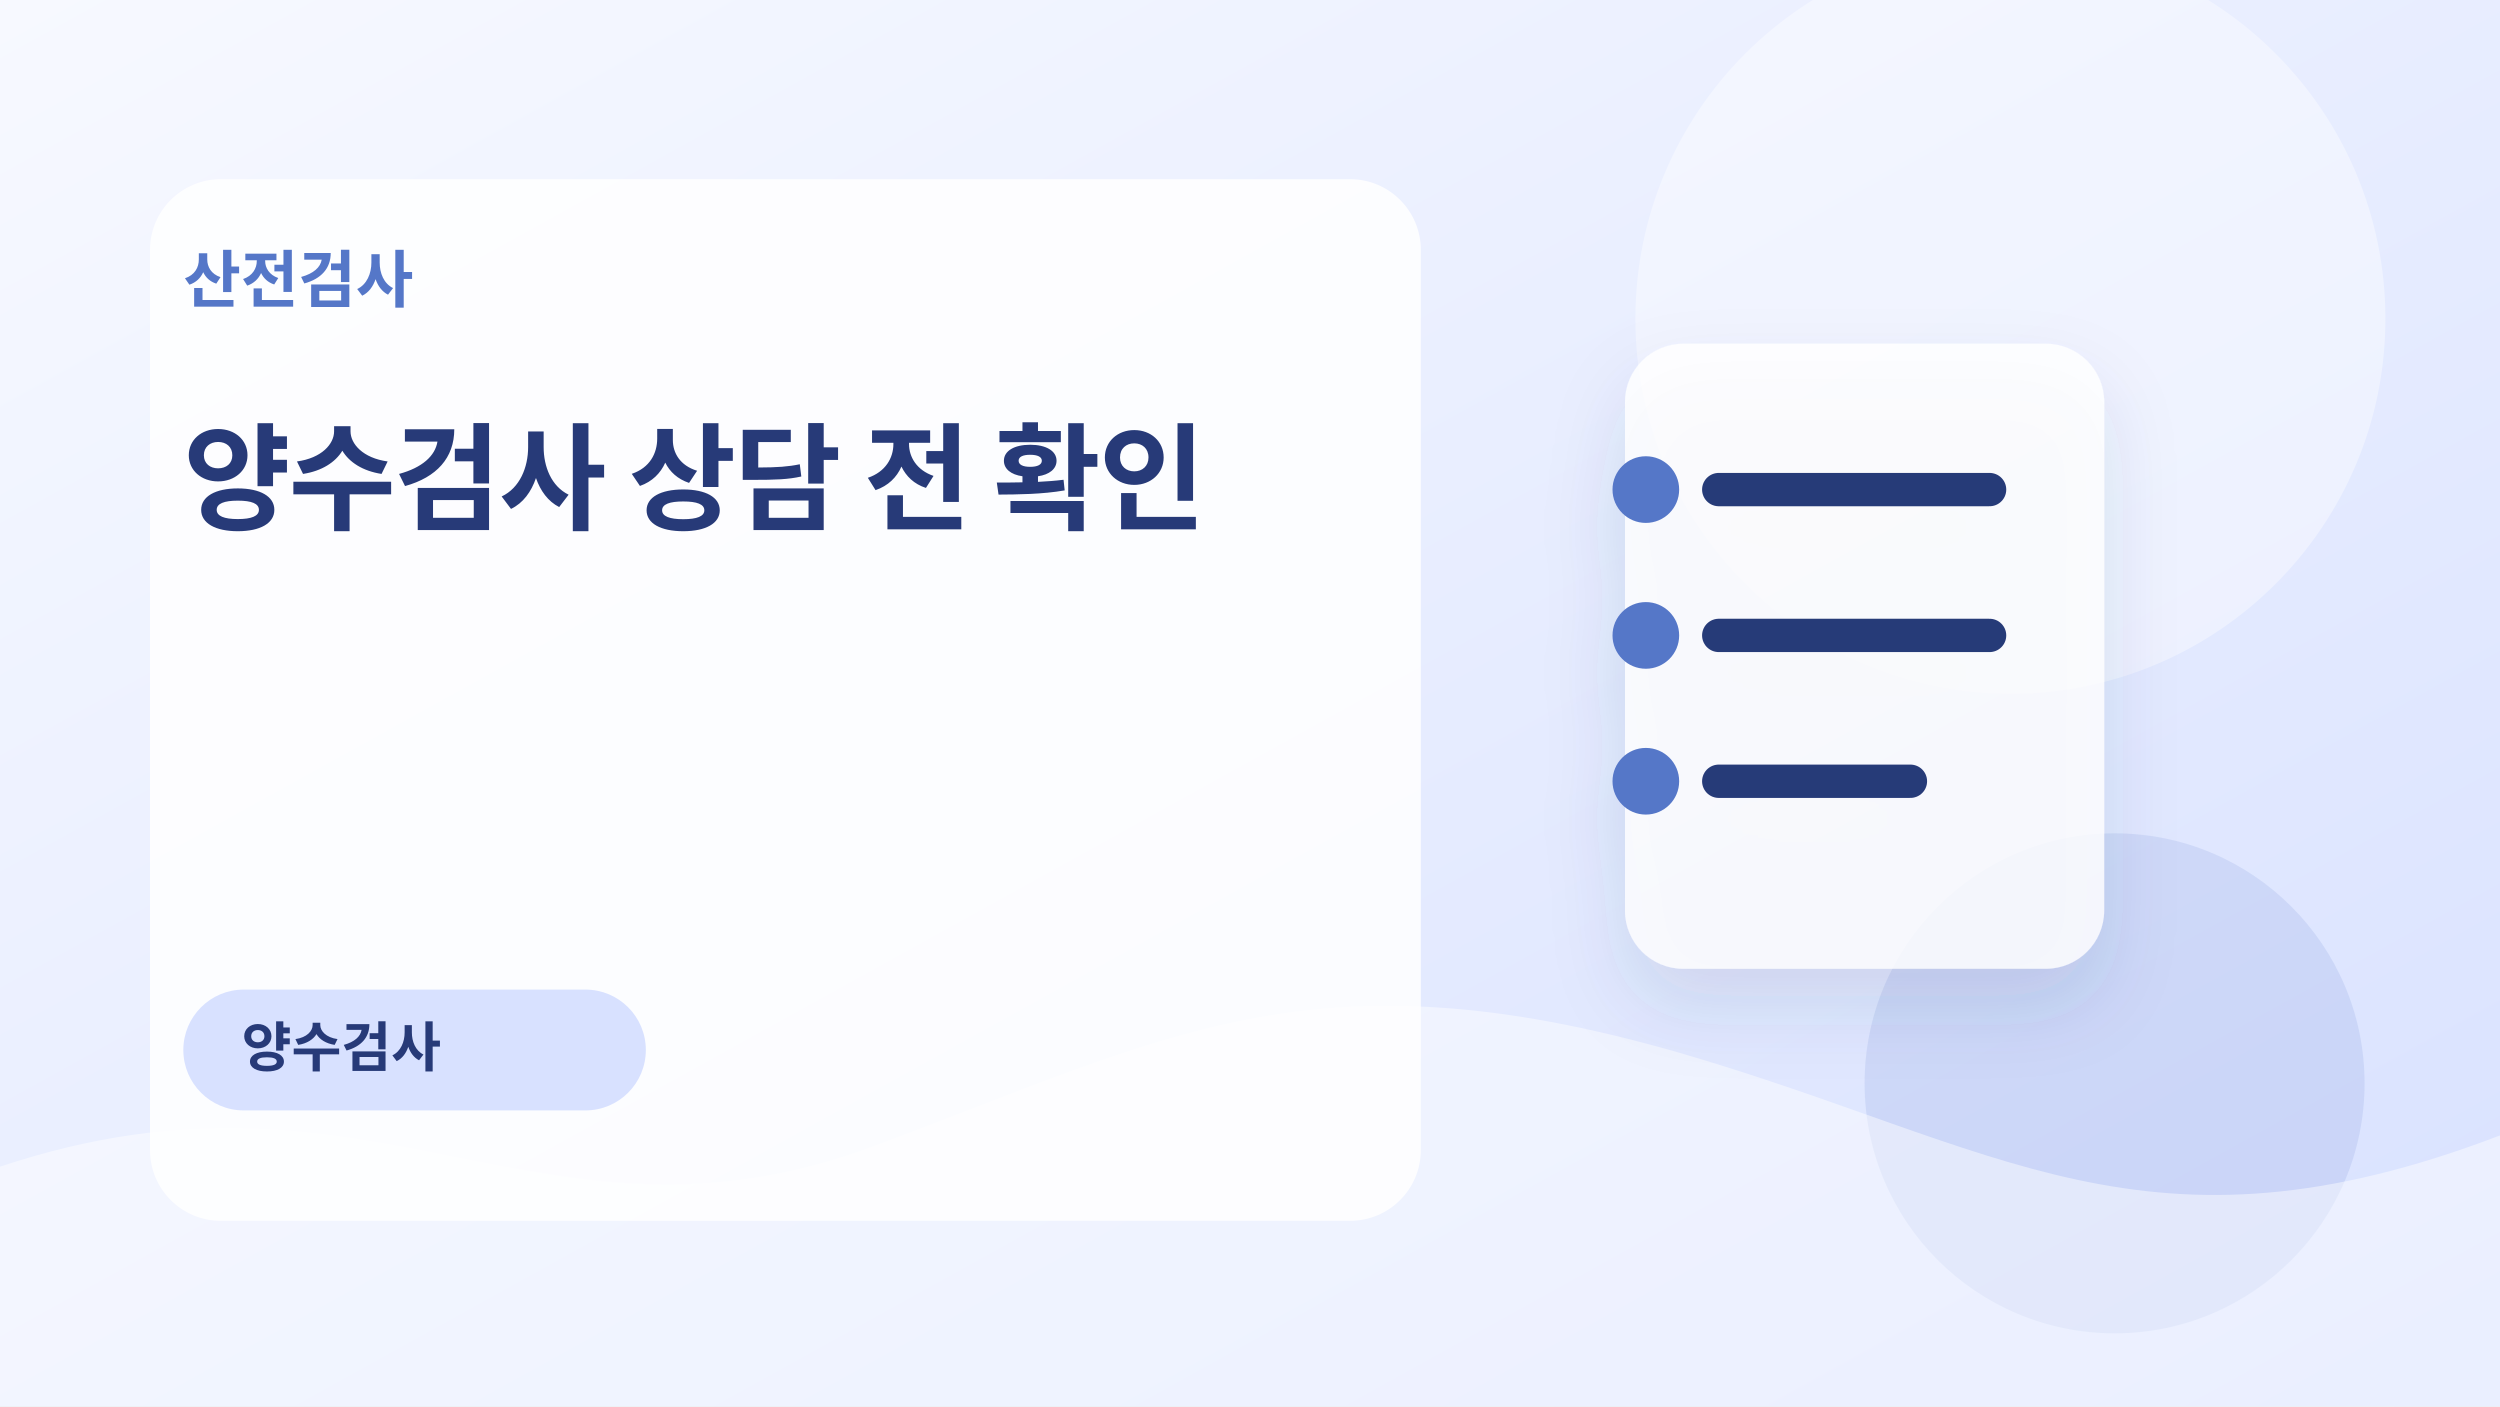
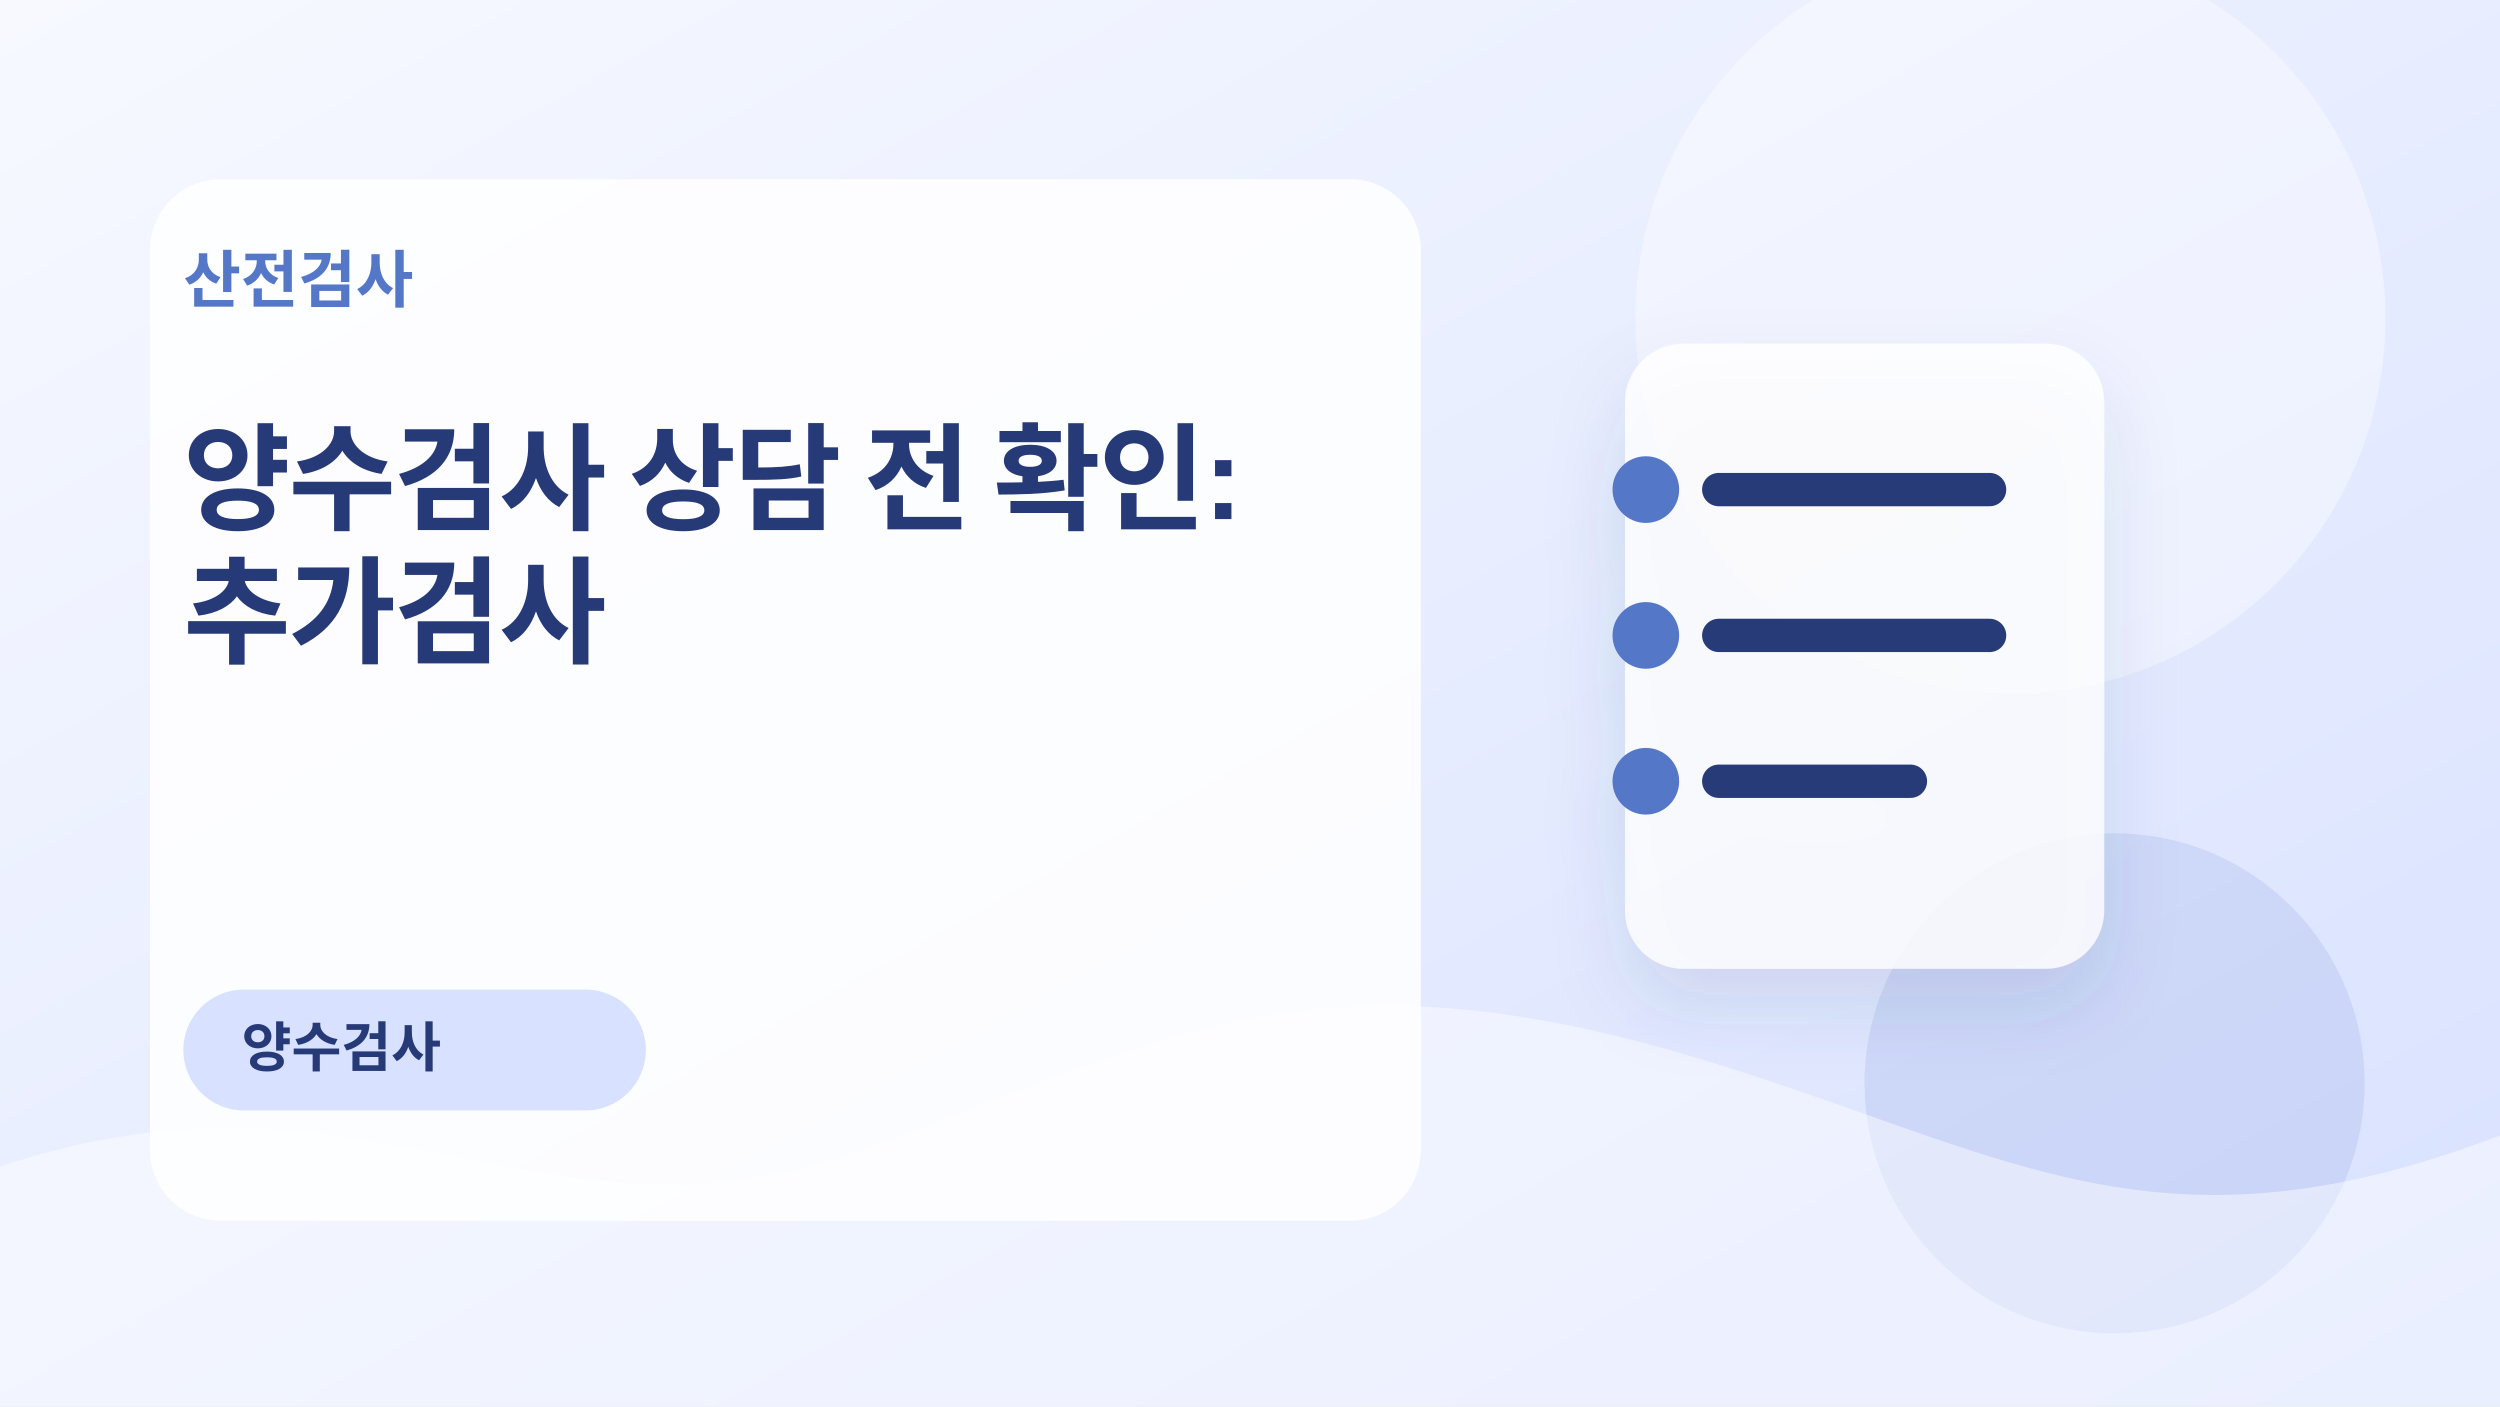
- <svg xmlns="http://www.w3.org/2000/svg" width="1200" height="675" viewBox="0 0 1200 675" role="img" aria-label="양수검사 상담 전 확인 대표 이미지">
+ <svg xmlns="http://www.w3.org/2000/svg" width="1200" height="675" viewBox="0 0 1200 675" role="img" aria-label="양수검사 상담 전 확인: 추가검사 대표 이미지">
  <defs>
    <linearGradient id="bg" x1="0" y1="0" x2="1" y2="1">
      <stop offset="0" stop-color="#f7f9ff" />
      <stop offset="1" stop-color="#d8e1ff" />
    </linearGradient>
    <filter id="shadow" x="-20%" y="-20%" width="140%" height="140%">
      <feDropShadow dx="0" dy="18" stdDeviation="18" flood-color="#273a78" flood-opacity="0.14" />
    </filter>
  </defs>
  <rect width="1200" height="675" fill="url(#bg)" />
  <circle cx="965" cy="153" r="180" fill="#ffffff" opacity="0.38" />
  <circle cx="1015" cy="520" r="120" fill="#5577c8" opacity="0.13" />
  <path d="M0 560C180 500 260 610 420 550C560 498 630 455 805 505C960 550 1030 610 1200 545V675H0Z" fill="#ffffff" opacity="0.46" />
  <g filter="url(#shadow)">
    <rect x="780" y="165" width="230" height="300" rx="28" fill="#ffffff" opacity="0.82" />
    <path d="M825 235h130M825 305h130M825 375h92" stroke="#273a78" stroke-width="16" stroke-linecap="round" />
    <circle cx="790" cy="235" r="16" fill="#5577c8" />
    <circle cx="790" cy="305" r="16" fill="#5577c8" />
    <circle cx="790" cy="375" r="16" fill="#5577c8" />
  </g>
  <rect x="72" y="86" width="610" height="500" rx="34" fill="#ffffff" opacity="0.86" />
  <text x="88" y="145" font-family="Pretendard, Arial, sans-serif" font-size="30" font-weight="700" fill="#5577c8">산전검사</text>
  <text x="88" y="250" font-family="Pretendard, Arial, sans-serif" font-size="56" font-weight="800" fill="#273a78" letter-spacing="-1">
-     <tspan x="88" dy="0">양수검사 상담 전 확인</tspan>
+     <tspan x="88" dy="0">양수검사 상담 전 확인:</tspan>
+     <tspan x="88" dy="64">추가검사</tspan>
  </text>
  <rect x="88" y="475" width="222" height="58" rx="29" fill="#d8e1ff" />
  <text x="116" y="512" font-family="Pretendard, Arial, sans-serif" font-size="26" font-weight="700" fill="#273a78">양수검사</text>
</svg>
